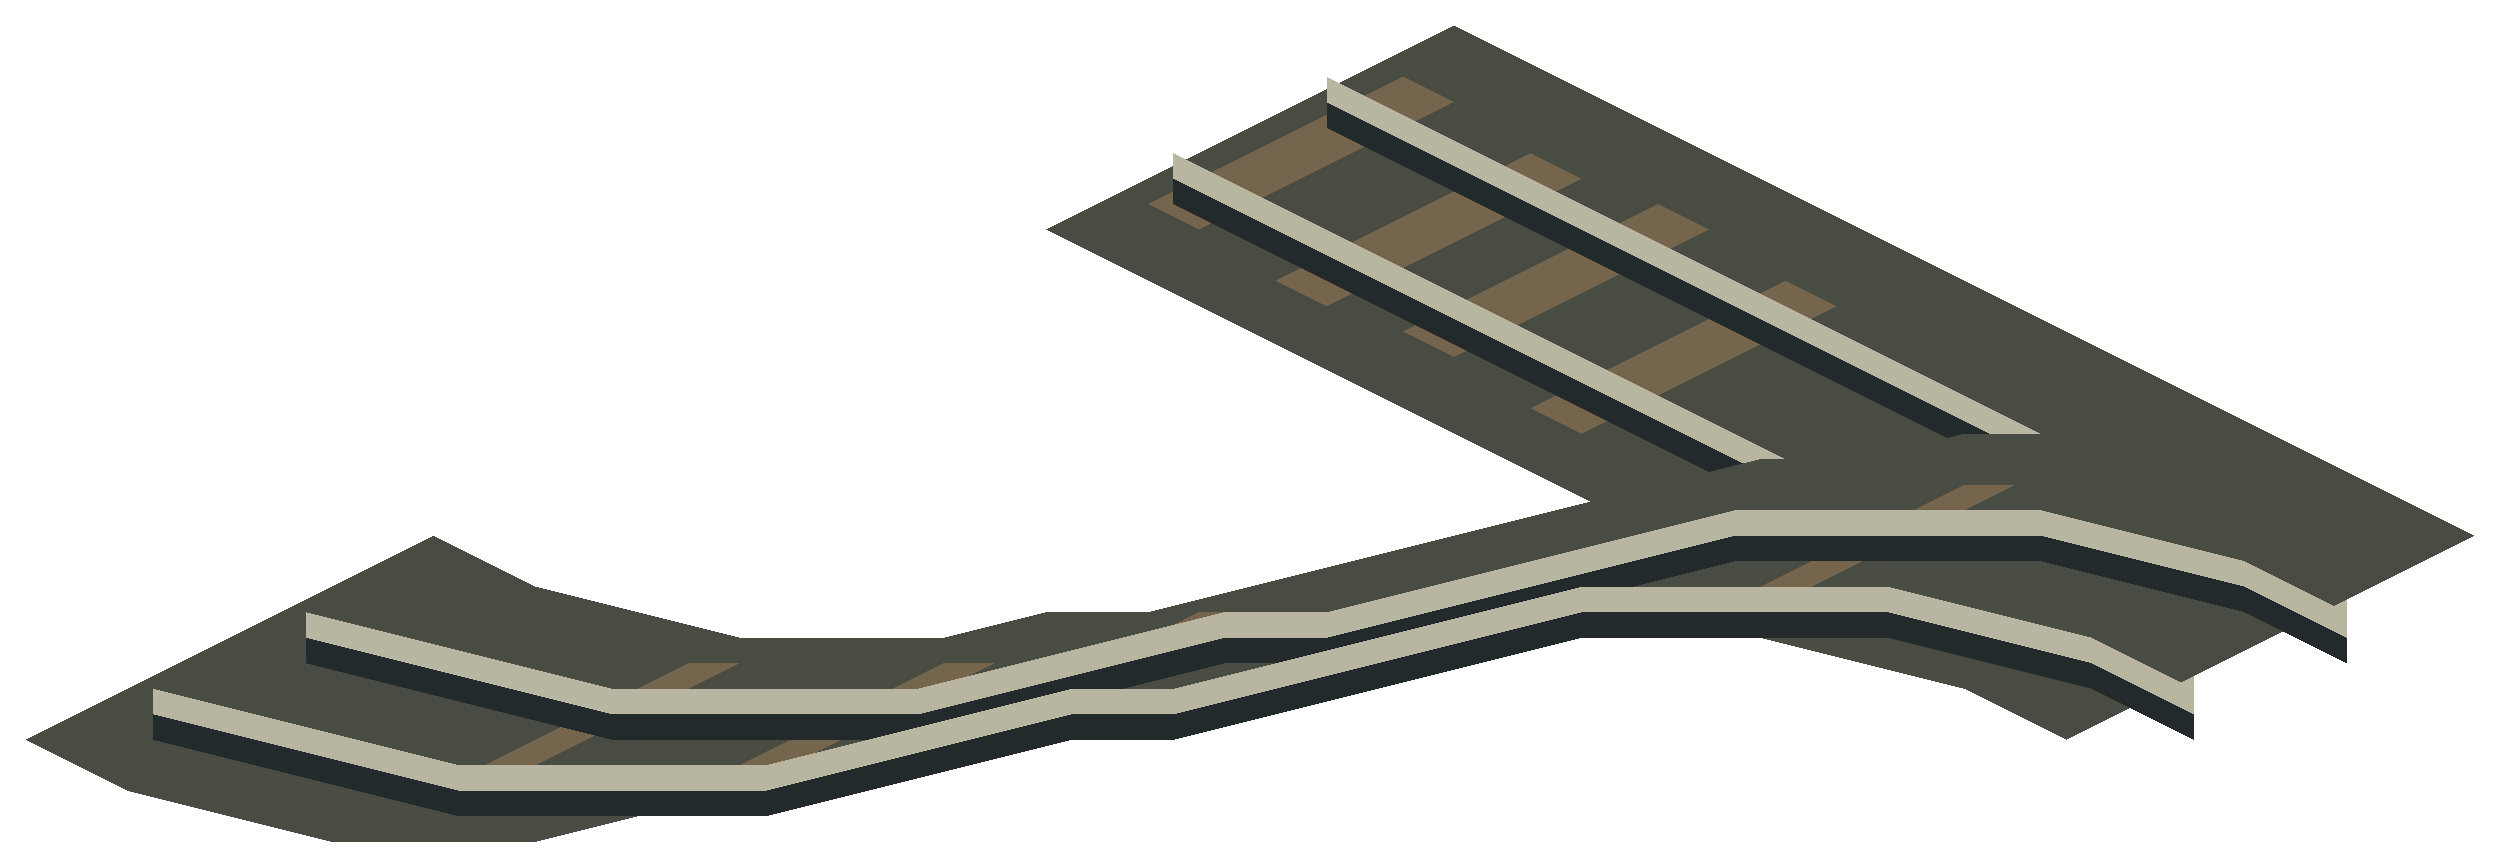
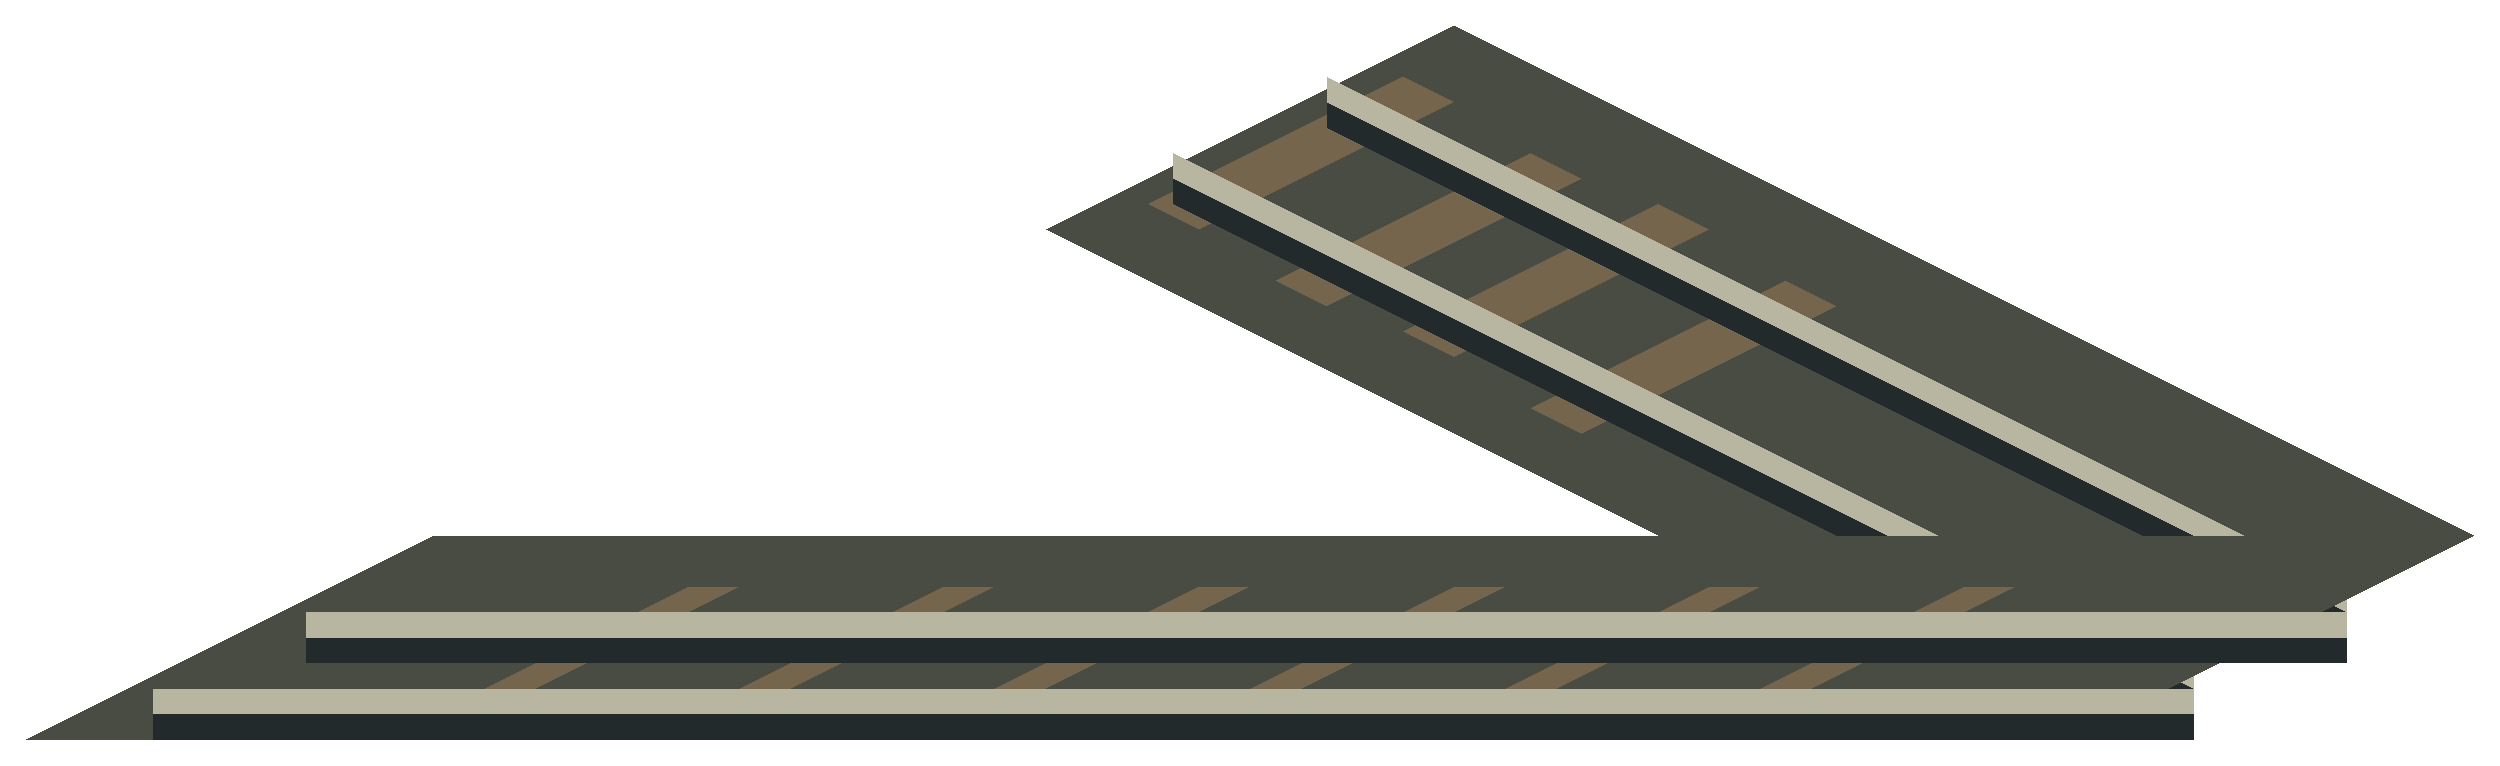
- <svg xmlns="http://www.w3.org/2000/svg" width="98" height="34" viewBox="0 0 98 34" shape-rendering="crispEdges" data-template="railyard-track-yy-merge-up" data-anchor-x="9" data-anchor-y="25" data-length-m="20">
+ <svg xmlns="http://www.w3.org/2000/svg" width="98" height="30" viewBox="0 0 98 30" shape-rendering="crispEdges" data-template="railyard-track-yy-merge-up" data-anchor-x="9" data-anchor-y="25" data-length-m="20">
  <g id="ballast">
    <polygon points="57,1 97,21 81,29 41,9" fill="#494c42" />
  </g>
  <g id="ties">
    <polygon points="55,3 57,4 47,9 45,8" fill="#75654d" />
    <polygon points="60,6 62,7 52,12 50,11" fill="#75654d" />
    <polygon points="65,8 67,9 57,14 55,13" fill="#75654d" />
    <polygon points="70,11 72,12 62,17 60,16" fill="#75654d" />
  </g>
  <g id="branch-rails">
    <polygon points="52,3 92,23 92,25 52,5" fill="#222a2b" />
    <polygon points="52,3 92,23 92,24 52,4" fill="#b8b6a0" />
    <polygon points="46,6 86,26 86,28 46,8" fill="#222a2b" />
    <polygon points="46,6 86,26 86,27 46,7" fill="#b8b6a0" />
  </g>
  <g id="diagonal-up-ballast">
-     <polygon points="17,21 21,23 25,24 29,25 33,25 37,25 41,24 45,24 49,23 53,22 57,21 61,20 65,19 69,18 73,18 77,17 81,17 85,17 89,18 93,19 97,21 81,29 77,27 73,26 69,25 65,25 61,25 57,26 53,26 49,27 45,28 41,29 37,30 33,31 29,32 25,32 21,33 17,33 13,33 9,32 5,31 1,29" fill="#494c42" />
+     <polygon points="17,21 97,21 81,29 1,29" fill="#494c42" />
  </g>
  <g id="diagonal-up-ties">
-     <polygon points="27,26 29,26 19,31 17,31" fill="#75654d" />
-     <polygon points="37,26 39,26 29,31 27,31" fill="#75654d" />
-     <polygon points="47,24 49,24 39,29 37,29" fill="#75654d" />
-     <polygon points="57,22 59,21 49,26 47,27" fill="#75654d" />
-     <polygon points="67,20 69,19 59,24 57,25" fill="#75654d" />
-     <polygon points="77,19 79,19 69,24 67,24" fill="#75654d" />
+     <polygon points="27,23 29,23 19,28 17,28" fill="#75654d" />
+     <polygon points="37,23 39,23 29,28 27,28" fill="#75654d" />
+     <polygon points="47,23 49,23 39,28 37,28" fill="#75654d" />
+     <polygon points="57,23 59,23 49,28 47,28" fill="#75654d" />
+     <polygon points="67,23 69,23 59,28 57,28" fill="#75654d" />
+     <polygon points="77,23 79,23 69,28 67,28" fill="#75654d" />
  </g>
  <g id="diagonal-up-rails">
-     <polygon points="12,24 16,25 20,26 24,27 28,27 32,27 36,27 40,26 44,25 48,24 52,24 56,23 60,22 64,21 68,20 72,20 76,20 80,20 84,21 88,22 92,24 92,26 88,24 84,23 80,22 76,22 72,22 68,22 64,23 60,24 56,25 52,26 48,26 44,27 40,28 36,29 32,29 28,29 24,29 20,28 16,27 12,26" fill="#222a2b" />
-     <polygon points="12,24 16,25 20,26 24,27 28,27 32,27 36,27 40,26 44,25 48,24 52,24 56,23 60,22 64,21 68,20 72,20 76,20 80,20 84,21 88,22 92,24 92,25 88,23 84,22 80,21 76,21 72,21 68,21 64,22 60,23 56,24 52,25 48,25 44,26 40,27 36,28 32,28 28,28 24,28 20,27 16,26 12,25" fill="#b8b6a0" />
-     <polygon points="6,27 10,28 14,29 18,30 22,30 26,30 30,30 34,29 38,28 42,27 46,27 50,26 54,25 58,24 62,23 66,23 70,23 74,23 78,24 82,25 86,27 86,29 82,27 78,26 74,25 70,25 66,25 62,25 58,26 54,27 50,28 46,29 42,29 38,30 34,31 30,32 26,32 22,32 18,32 14,31 10,30 6,29" fill="#222a2b" />
-     <polygon points="6,27 10,28 14,29 18,30 22,30 26,30 30,30 34,29 38,28 42,27 46,27 50,26 54,25 58,24 62,23 66,23 70,23 74,23 78,24 82,25 86,27 86,28 82,26 78,25 74,24 70,24 66,24 62,24 58,25 54,26 50,27 46,28 42,28 38,29 34,30 30,31 26,31 22,31 18,31 14,30 10,29 6,28" fill="#b8b6a0" />
+     <polygon points="12,24 92,24 92,26 12,26" fill="#222a2b" />
+     <polygon points="12,24 92,24 92,25 12,25" fill="#b8b6a0" />
+     <polygon points="6,27 86,27 86,29 6,29" fill="#222a2b" />
+     <polygon points="6,27 86,27 86,28 6,28" fill="#b8b6a0" />
  </g>
</svg>
